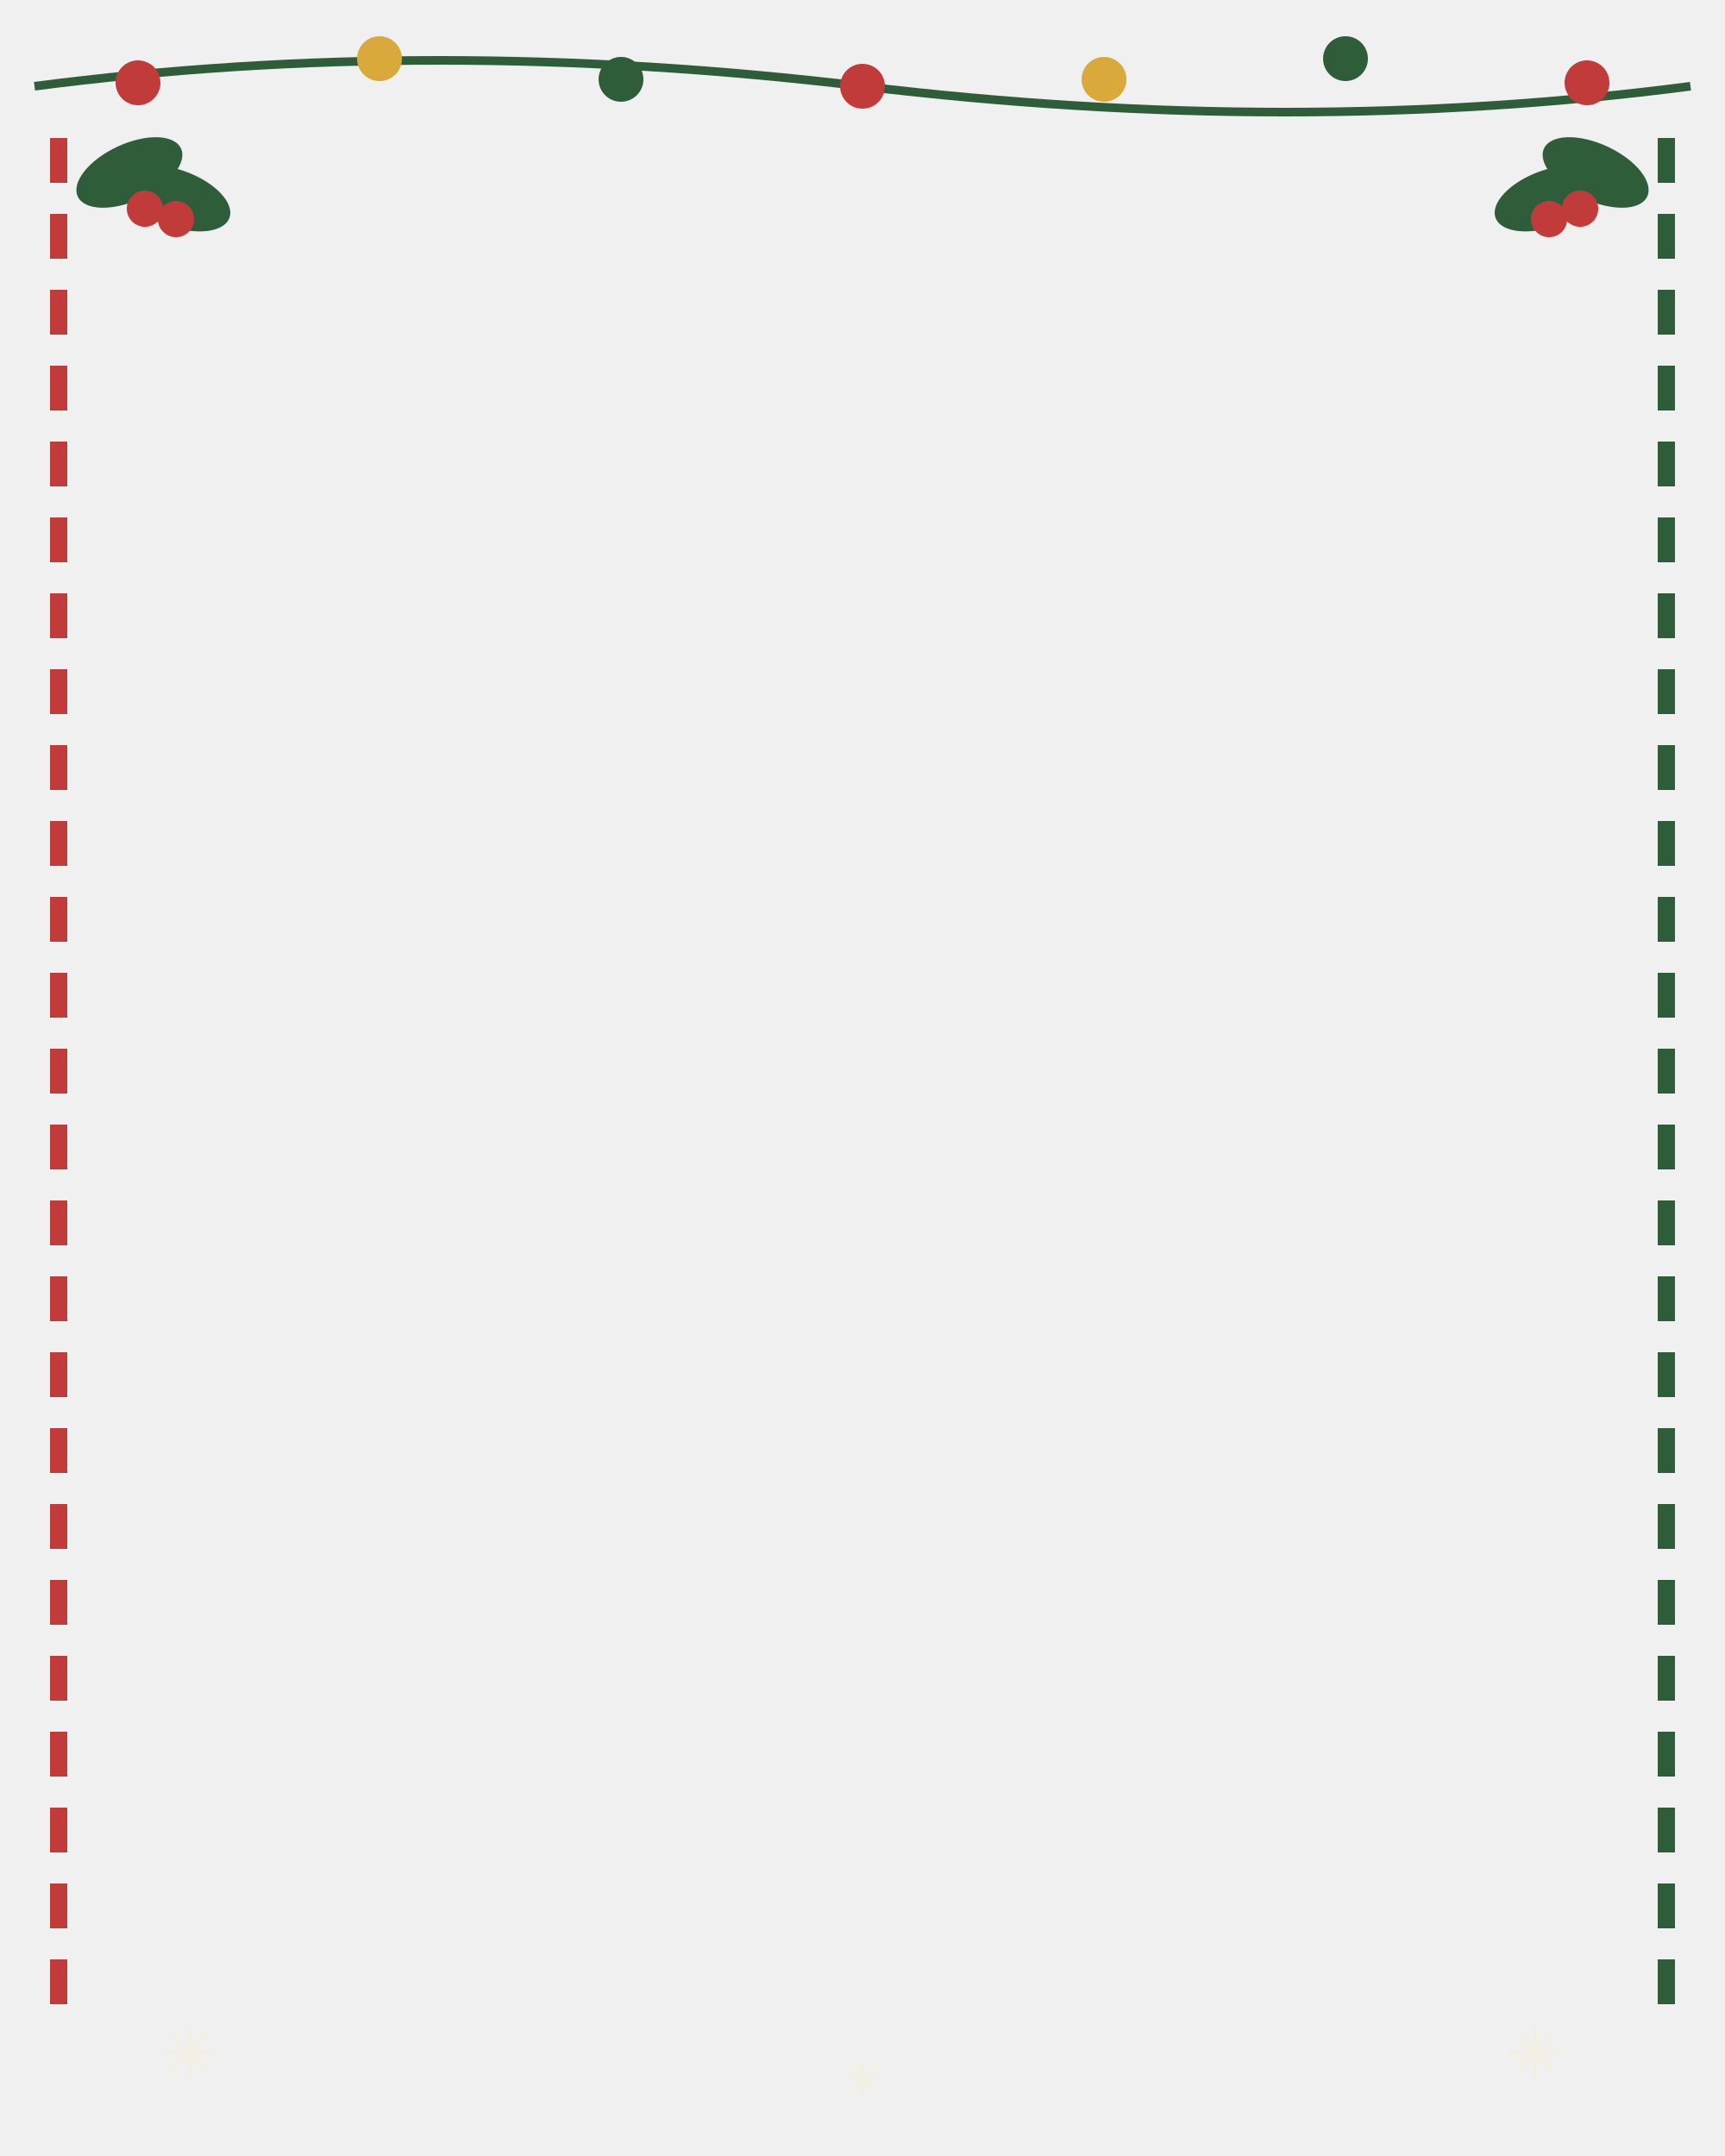
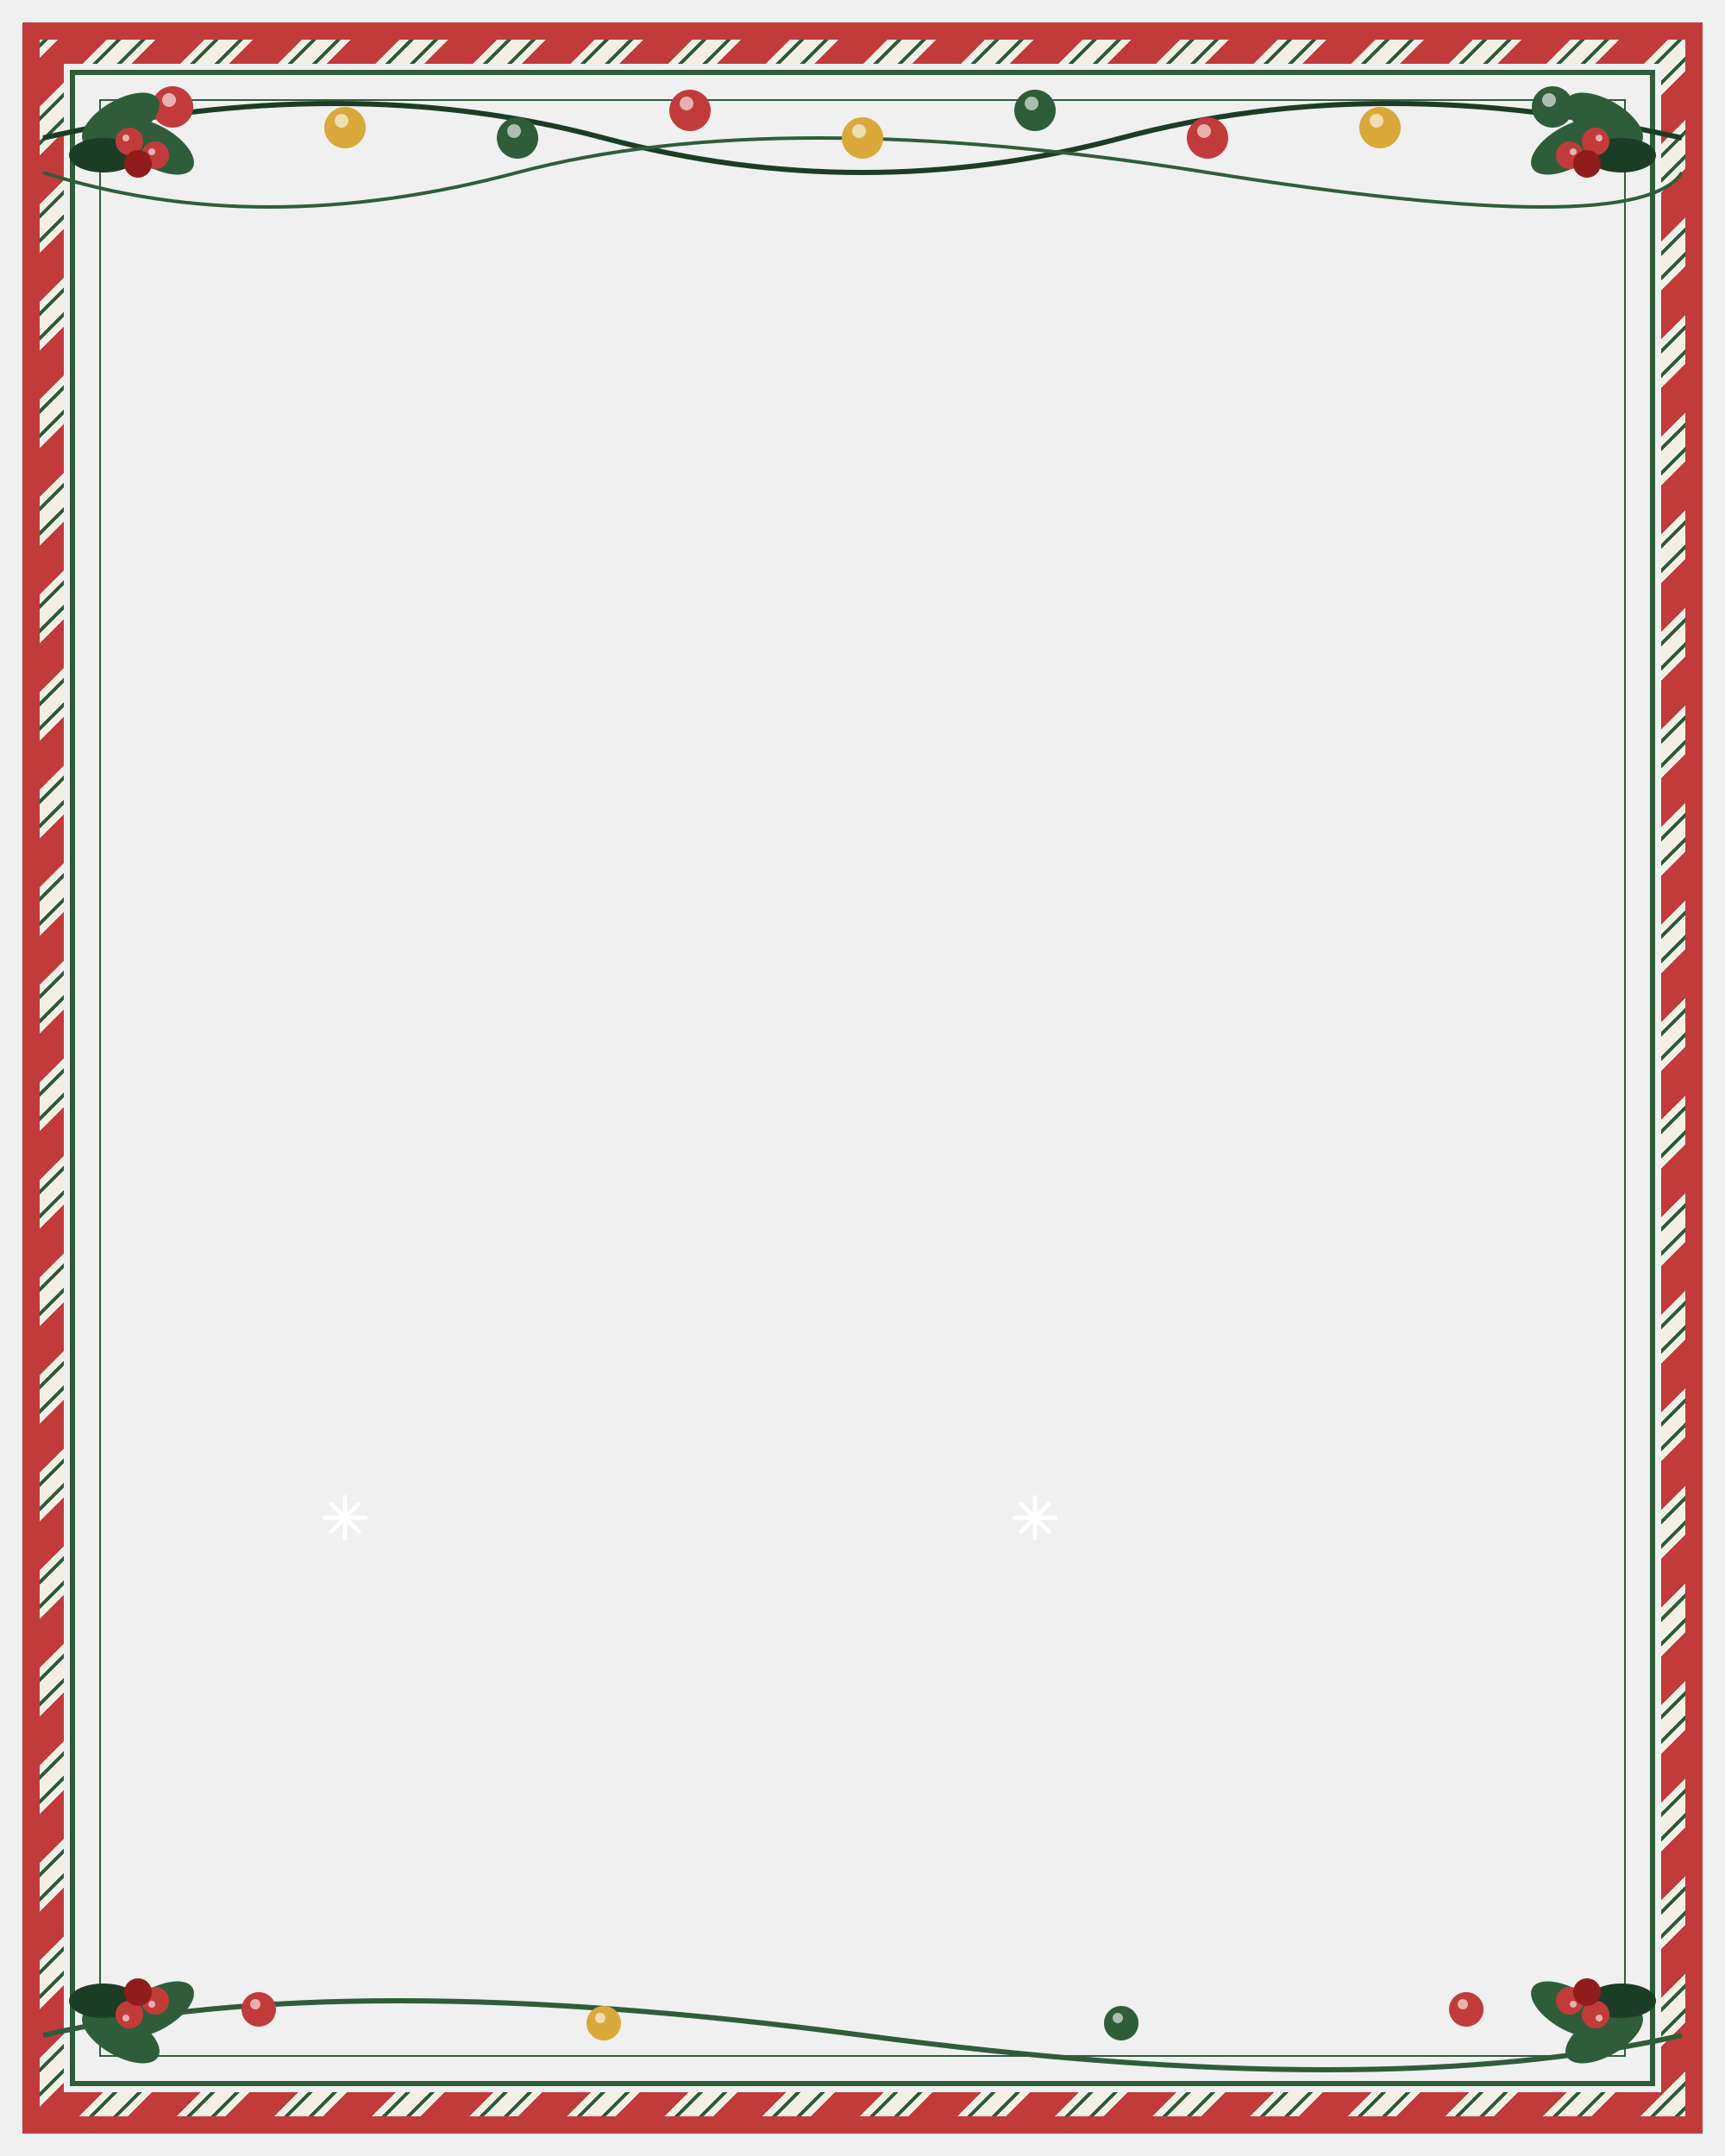
<svg xmlns="http://www.w3.org/2000/svg" width="1000" height="1250" viewBox="0 0 1000 1250">
-   <path d="M20 50 Q 250 20, 500 50 T 980 50" stroke="#2F5D3A" stroke-width="5" fill="none" />
+   <defs>
+     <pattern id="candy-cane" x="0" y="0" width="40" height="40" patternTransform="rotate(45)" patternUnits="userSpaceOnUse">
+       <rect width="40" height="40" fill="#F4EFE4" />
+       <rect width="20" height="40" fill="#C23B3B" />
+       <line x1="25" y1="0" x2="25" y2="40" stroke="#2F5D3A" stroke-width="2" />
+       <line x1="35" y1="0" x2="35" y2="40" stroke="#2F5D3A" stroke-width="2" />
+     </pattern>
+     <g id="holly">
+       <ellipse cx="0" cy="0" rx="25" ry="12" fill="#2F5D3A" transform="rotate(-30)" />
+       <ellipse cx="20" cy="15" rx="25" ry="12" fill="#2F5D3A" transform="rotate(30 20 15)" />
+       <ellipse cx="-10" cy="20" rx="20" ry="10" fill="#1C3D25" transform="rotate(0 -10 20)" />
+       <circle cx="5" cy="12" r="8" fill="#C23B3B" />
+       <circle cx="20" cy="20" r="8" fill="#C23B3B" />
+       <circle cx="10" cy="25" r="8" fill="#911C1C" />
+       <circle cx="3" cy="10" r="2" fill="#FFF" opacity="0.6" />
+       <circle cx="18" cy="18" r="2" fill="#FFF" opacity="0.6" />
+     </g>
+     <g id="snowflake">
+       <line x1="-15" y1="0" x2="15" y2="0" stroke="#FFF" stroke-width="3" stroke-linecap="round" />
+       <line x1="0" y1="-15" x2="0" y2="15" stroke="#FFF" stroke-width="3" stroke-linecap="round" />
+       <line x1="-10" y1="-10" x2="10" y2="10" stroke="#FFF" stroke-width="3" stroke-linecap="round" />
+       <line x1="-10" y1="10" x2="10" y2="-10" stroke="#FFF" stroke-width="3" stroke-linecap="round" />
+       <circle cx="0" cy="0" r="3" fill="#FFF" />
+     </g>
+   </defs>
+   <rect x="25" y="25" width="950" height="1200" fill="none" stroke="#C23B3B" stroke-width="24" />
+   <rect x="30" y="30" width="940" height="1190" fill="none" stroke="url(#candy-cane)" stroke-width="14" />
+   <rect x="42" y="42" width="916" height="1166" fill="none" stroke="#2F5D3A" stroke-width="3" />
+   <rect x="58" y="58" width="884" height="1134" fill="none" stroke="#2F5D3A" stroke-width="1" />
+   <path d="M 25 80 Q 200 40, 350 80 T 650 80 T 975 80" stroke="#1C3D25" stroke-width="3" fill="none" />
+   <path d="M 25 100 Q 150 140, 300 100 T 700 100 T 975 100" stroke="#2F5D3A" stroke-width="2" fill="none" />
  <g>
-     <circle cx="80" cy="48" r="13" fill="#C23B3B" />
-     <circle cx="220" cy="34" r="13" fill="#D9A93B" />
-     <circle cx="360" cy="46" r="13" fill="#2F5D3A" />
-     <circle cx="500" cy="50" r="13" fill="#C23B3B" />
-     <circle cx="640" cy="46" r="13" fill="#D9A93B" />
-     <circle cx="780" cy="34" r="13" fill="#2F5D3A" />
-     <circle cx="920" cy="48" r="13" fill="#C23B3B" />
+     <circle cx="100" cy="62" r="12" fill="#C23B3B" />
+     <circle cx="98" cy="58" r="4" fill="#FFF" opacity="0.6" />
+     <circle cx="200" cy="74" r="12" fill="#D9A93B" />
+     <circle cx="198" cy="70" r="4" fill="#FFF" opacity="0.6" />
+     <circle cx="300" cy="80" r="12" fill="#2F5D3A" />
+     <circle cx="298" cy="76" r="4" fill="#FFF" opacity="0.6" />
+     <circle cx="400" cy="64" r="12" fill="#C23B3B" />
+     <circle cx="398" cy="60" r="4" fill="#FFF" opacity="0.6" />
+     <circle cx="500" cy="80" r="12" fill="#D9A93B" />
+     <circle cx="498" cy="76" r="4" fill="#FFF" opacity="0.6" />
+     <circle cx="600" cy="64" r="12" fill="#2F5D3A" />
+     <circle cx="598" cy="60" r="4" fill="#FFF" opacity="0.6" />
+     <circle cx="700" cy="80" r="12" fill="#C23B3B" />
+     <circle cx="698" cy="76" r="4" fill="#FFF" opacity="0.6" />
+     <circle cx="800" cy="74" r="12" fill="#D9A93B" />
+     <circle cx="798" cy="70" r="4" fill="#FFF" opacity="0.6" />
+     <circle cx="900" cy="62" r="12" fill="#2F5D3A" />
+     <circle cx="898" cy="58" r="4" fill="#FFF" opacity="0.6" />
+     <path d="M 25 1180 Q 200 1140, 500 1180 T 975 1180" stroke="#2F5D3A" stroke-width="3" fill="none" />
+     <circle cx="150" cy="1165" r="10" fill="#C23B3B" />
+     <circle cx="148" cy="1162" r="3" fill="#FFF" opacity="0.6" />
+     <circle cx="350" cy="1173" r="10" fill="#D9A93B" />
+     <circle cx="348" cy="1170" r="3" fill="#FFF" opacity="0.6" />
+     <circle cx="650" cy="1173" r="10" fill="#2F5D3A" />
+     <circle cx="648" cy="1170" r="3" fill="#FFF" opacity="0.6" />
+     <circle cx="850" cy="1165" r="10" fill="#C23B3B" />
+     <circle cx="848" cy="1162" r="3" fill="#FFF" opacity="0.6" />
  </g>
-   <g stroke-width="10" fill="none">
-     <line x1="34" y1="80" x2="34" y2="1170" stroke="#C23B3B" stroke-dasharray="26 18" />
-     <line x1="966" y1="80" x2="966" y2="1170" stroke="#2F5D3A" stroke-dasharray="26 18" />
-   </g>
-   <g>
-     <g transform="translate(75,100) scale(1.5)">
-       <ellipse cx="0" cy="0" rx="22" ry="11" fill="#2F5D3A" transform="rotate(-25)" />
-       <ellipse cx="18" cy="10" rx="22" ry="11" fill="#2F5D3A" transform="rotate(20 18 10)" />
-       <circle cx="6" cy="14" r="7" fill="#C23B3B" />
-       <circle cx="18" cy="18" r="7" fill="#C23B3B" />
-     </g>
-     <g transform="translate(925,100) scale(-1.5,1.5)">
-       <ellipse cx="0" cy="0" rx="22" ry="11" fill="#2F5D3A" transform="rotate(-25)" />
-       <ellipse cx="18" cy="10" rx="22" ry="11" fill="#2F5D3A" transform="rotate(20 18 10)" />
-       <circle cx="6" cy="14" r="7" fill="#C23B3B" />
-       <circle cx="18" cy="18" r="7" fill="#C23B3B" />
-     </g>
-   </g>
-   <g stroke="#F4EFE4" stroke-width="3" stroke-linecap="round">
-     <g transform="translate(110,1190)">
-       <line x1="-14" y1="0" x2="14" y2="0" />
-       <line x1="0" y1="-14" x2="0" y2="14" />
-       <line x1="-10" y1="-10" x2="10" y2="10" />
-       <line x1="-10" y1="10" x2="10" y2="-10" />
-     </g>
-     <g transform="translate(890,1190)">
-       <line x1="-14" y1="0" x2="14" y2="0" />
-       <line x1="0" y1="-14" x2="0" y2="14" />
-       <line x1="-10" y1="-10" x2="10" y2="10" />
-       <line x1="-10" y1="10" x2="10" y2="-10" />
-     </g>
-     <g transform="translate(500,1205) scale(0.8)">
-       <line x1="-14" y1="0" x2="14" y2="0" />
-       <line x1="0" y1="-14" x2="0" y2="14" />
-       <line x1="-10" y1="-10" x2="10" y2="10" />
-       <line x1="-10" y1="10" x2="10" y2="-10" />
-     </g>
+   <use href="#holly" x="70" y="70" />
+   <use href="#holly" x="930" y="70" transform="scale(-1, 1) translate(-1860, 0)" />
+   <use href="#holly" x="70" y="1180" transform="scale(1, -1) translate(0, -2360)" />
+   <use href="#holly" x="930" y="1180" transform="scale(-1, -1) translate(-1860, -2360)" />
+   <g fill="#FFF">
+     <use href="#snowflake" x="120" y="1120" transform="scale(1.2)" />
+     <use href="#snowflake" x="880" y="1120" transform="scale(1.2)" />
+     <use href="#snowflake" x="500" y="1140" transform="scale(1.5)" />
+     <use href="#snowflake" x="250" y="1100" transform="scale(0.8)" />
+     <use href="#snowflake" x="750" y="1100" transform="scale(0.8)" />
  </g>
</svg>
